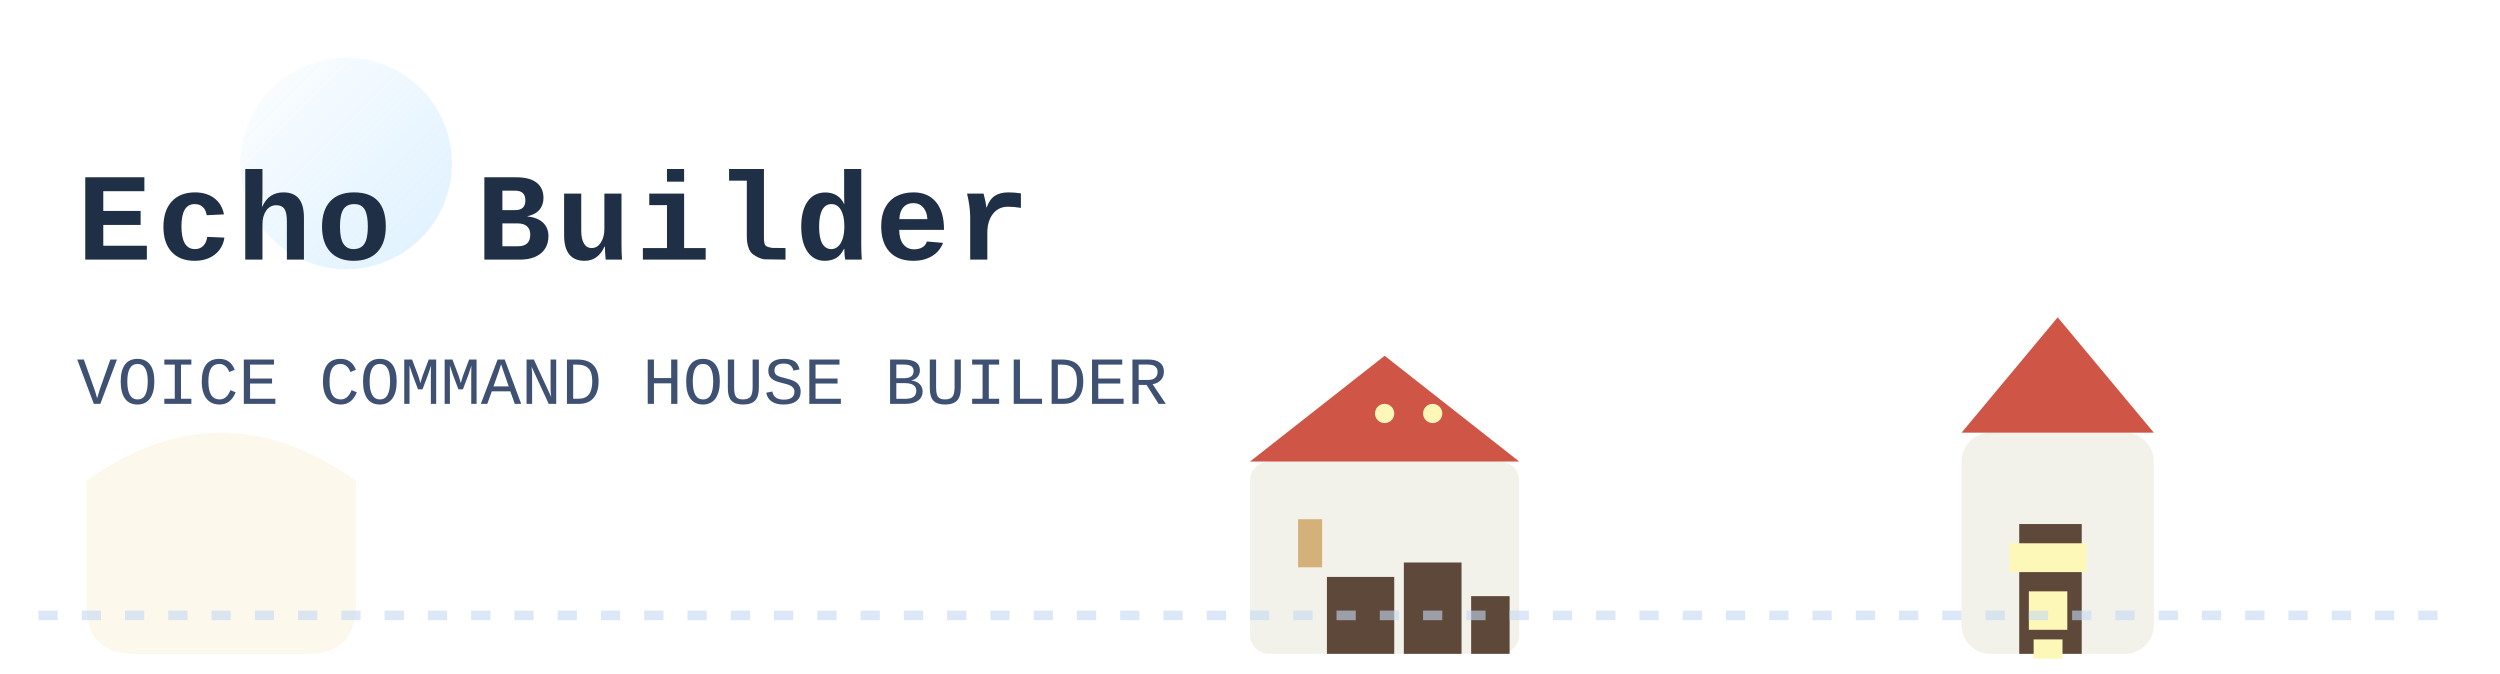
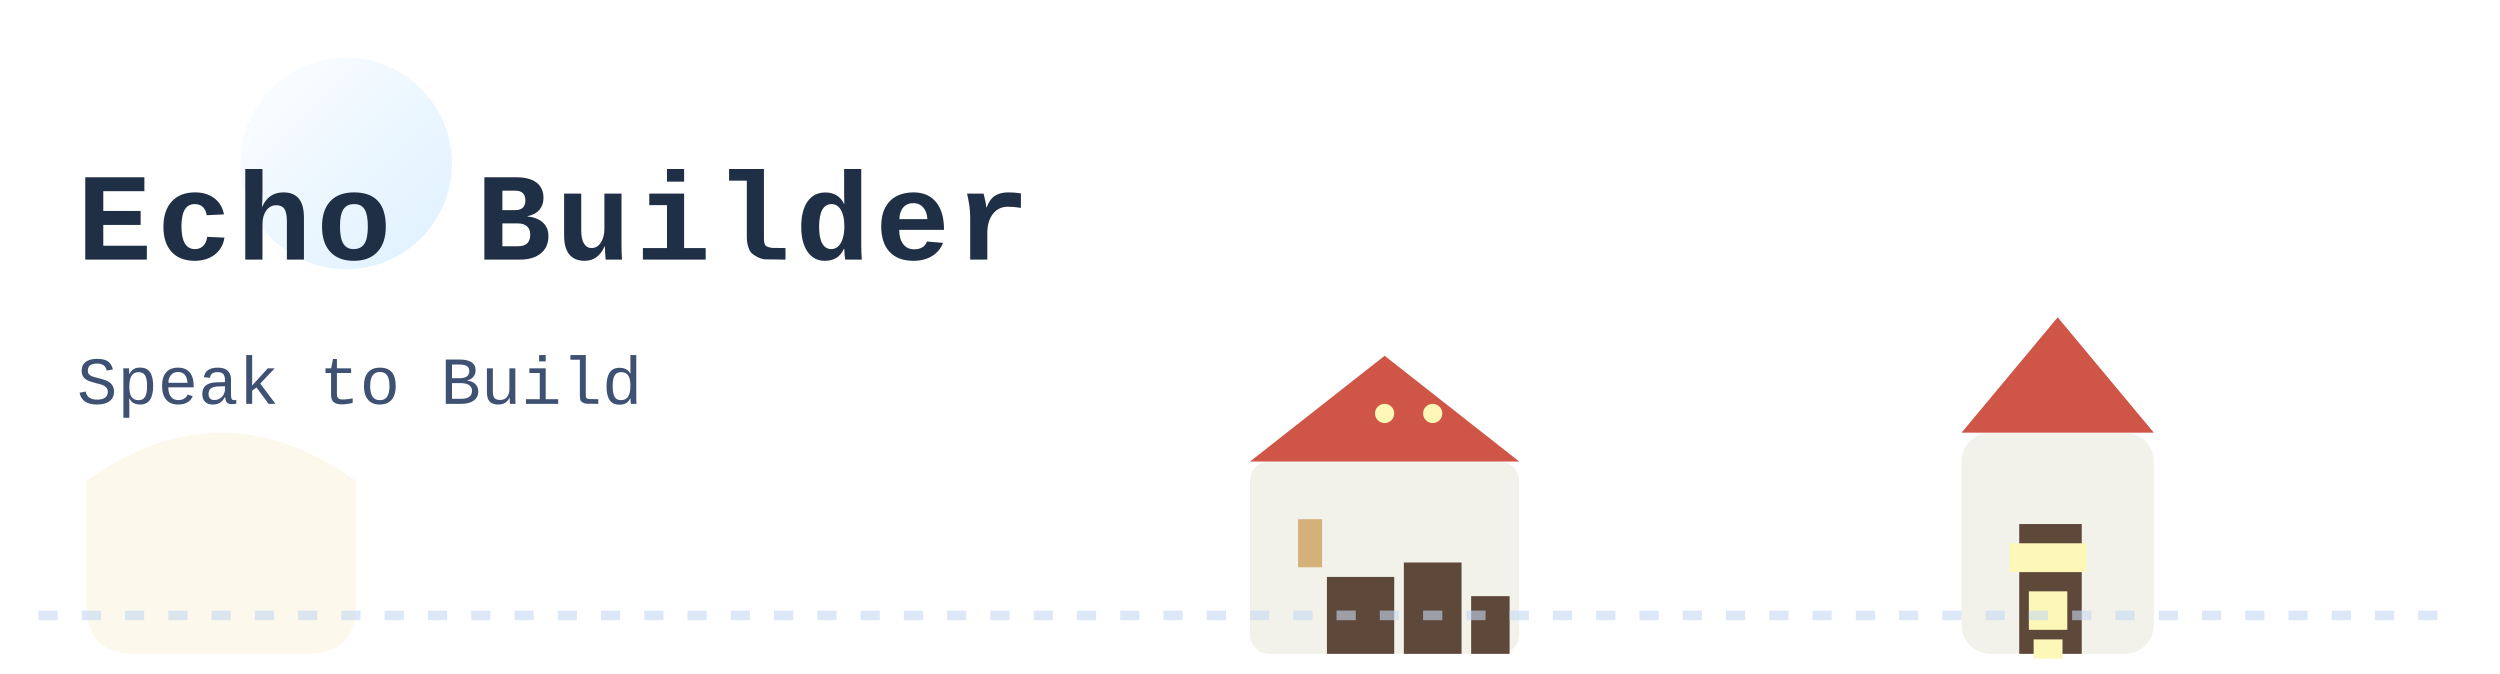
<svg xmlns="http://www.w3.org/2000/svg" width="520" height="140" viewBox="0 0 520 140" fill="none">
  <defs>
    <linearGradient id="sunGlow" x1="32" y1="28" x2="104" y2="100" gradientUnits="userSpaceOnUse">
      <stop offset="0%" stop-color="#ffffff" stop-opacity="0.96" />
      <stop offset="100%" stop-color="#bde3ff" stop-opacity="0.7" />
    </linearGradient>
    <linearGradient id="houseRoof" x1="340" y1="48" x2="450" y2="102" gradientUnits="userSpaceOnUse">
      <stop offset="0%" stop-color="#cf5547" />
      <stop offset="100%" stop-color="#ef7e6c" />
    </linearGradient>
  </defs>
  <circle cx="72" cy="34" r="22" fill="url(#sunGlow)" />
  <path d="M18 100 Q46 80 74 100 L74 126 Q74 136 64 136 H28 Q18 136 18 126 Z" fill="#f9e5bc" opacity="0.28" />
  <rect x="260" y="96" width="56" height="40" rx="4" fill="#f2f2ea" />
  <polygon points="260,96 288,74 316,96" fill="url(#houseRoof)" />
  <rect x="276" y="120" width="14" height="16" fill="#5e4839" />
  <rect x="292" y="117" width="12" height="19" fill="#5e4839" />
  <rect x="306" y="124" width="8" height="12" fill="#5e4839" />
  <rect x="270" y="108" width="5" height="10" fill="#d4b07a" />
  <circle cx="288" cy="86" r="2" fill="#fdf8b8" />
  <circle cx="298" cy="86" r="2" fill="#fdf8b8" />
  <rect x="408" y="90" width="40" height="46" rx="6" fill="#f2f2ea" />
  <polygon points="408,90 428,66 448,90" fill="#cf5547" />
  <rect x="420" y="109" width="13" height="27" fill="#5e4839" />
  <path d="M418 113h16v6h-16zm4 10h8v8h-8zm1 10h6v4h-6z" fill="#fdf8b8" />
  <text x="16" y="54" fill="#1f2f45" font-family="Courier New, monospace" font-size="26" font-weight="700" letter-spacing="1">Echo Builder</text>
-   <text x="16" y="84" fill="#3e5173" font-family="Courier New, monospace" font-size="14" font-weight="500">VOICE COMMAND HOUSE BUILDER</text>
+   <text x="16" y="84" fill="#3e5173" font-family="Courier New, monospace" font-size="14" font-weight="500">Speak to Build</text>
  <path d="M8 128 H512" stroke="#c5d9f2" stroke-width="2" stroke-dasharray="4 5" opacity="0.6" />
</svg>
